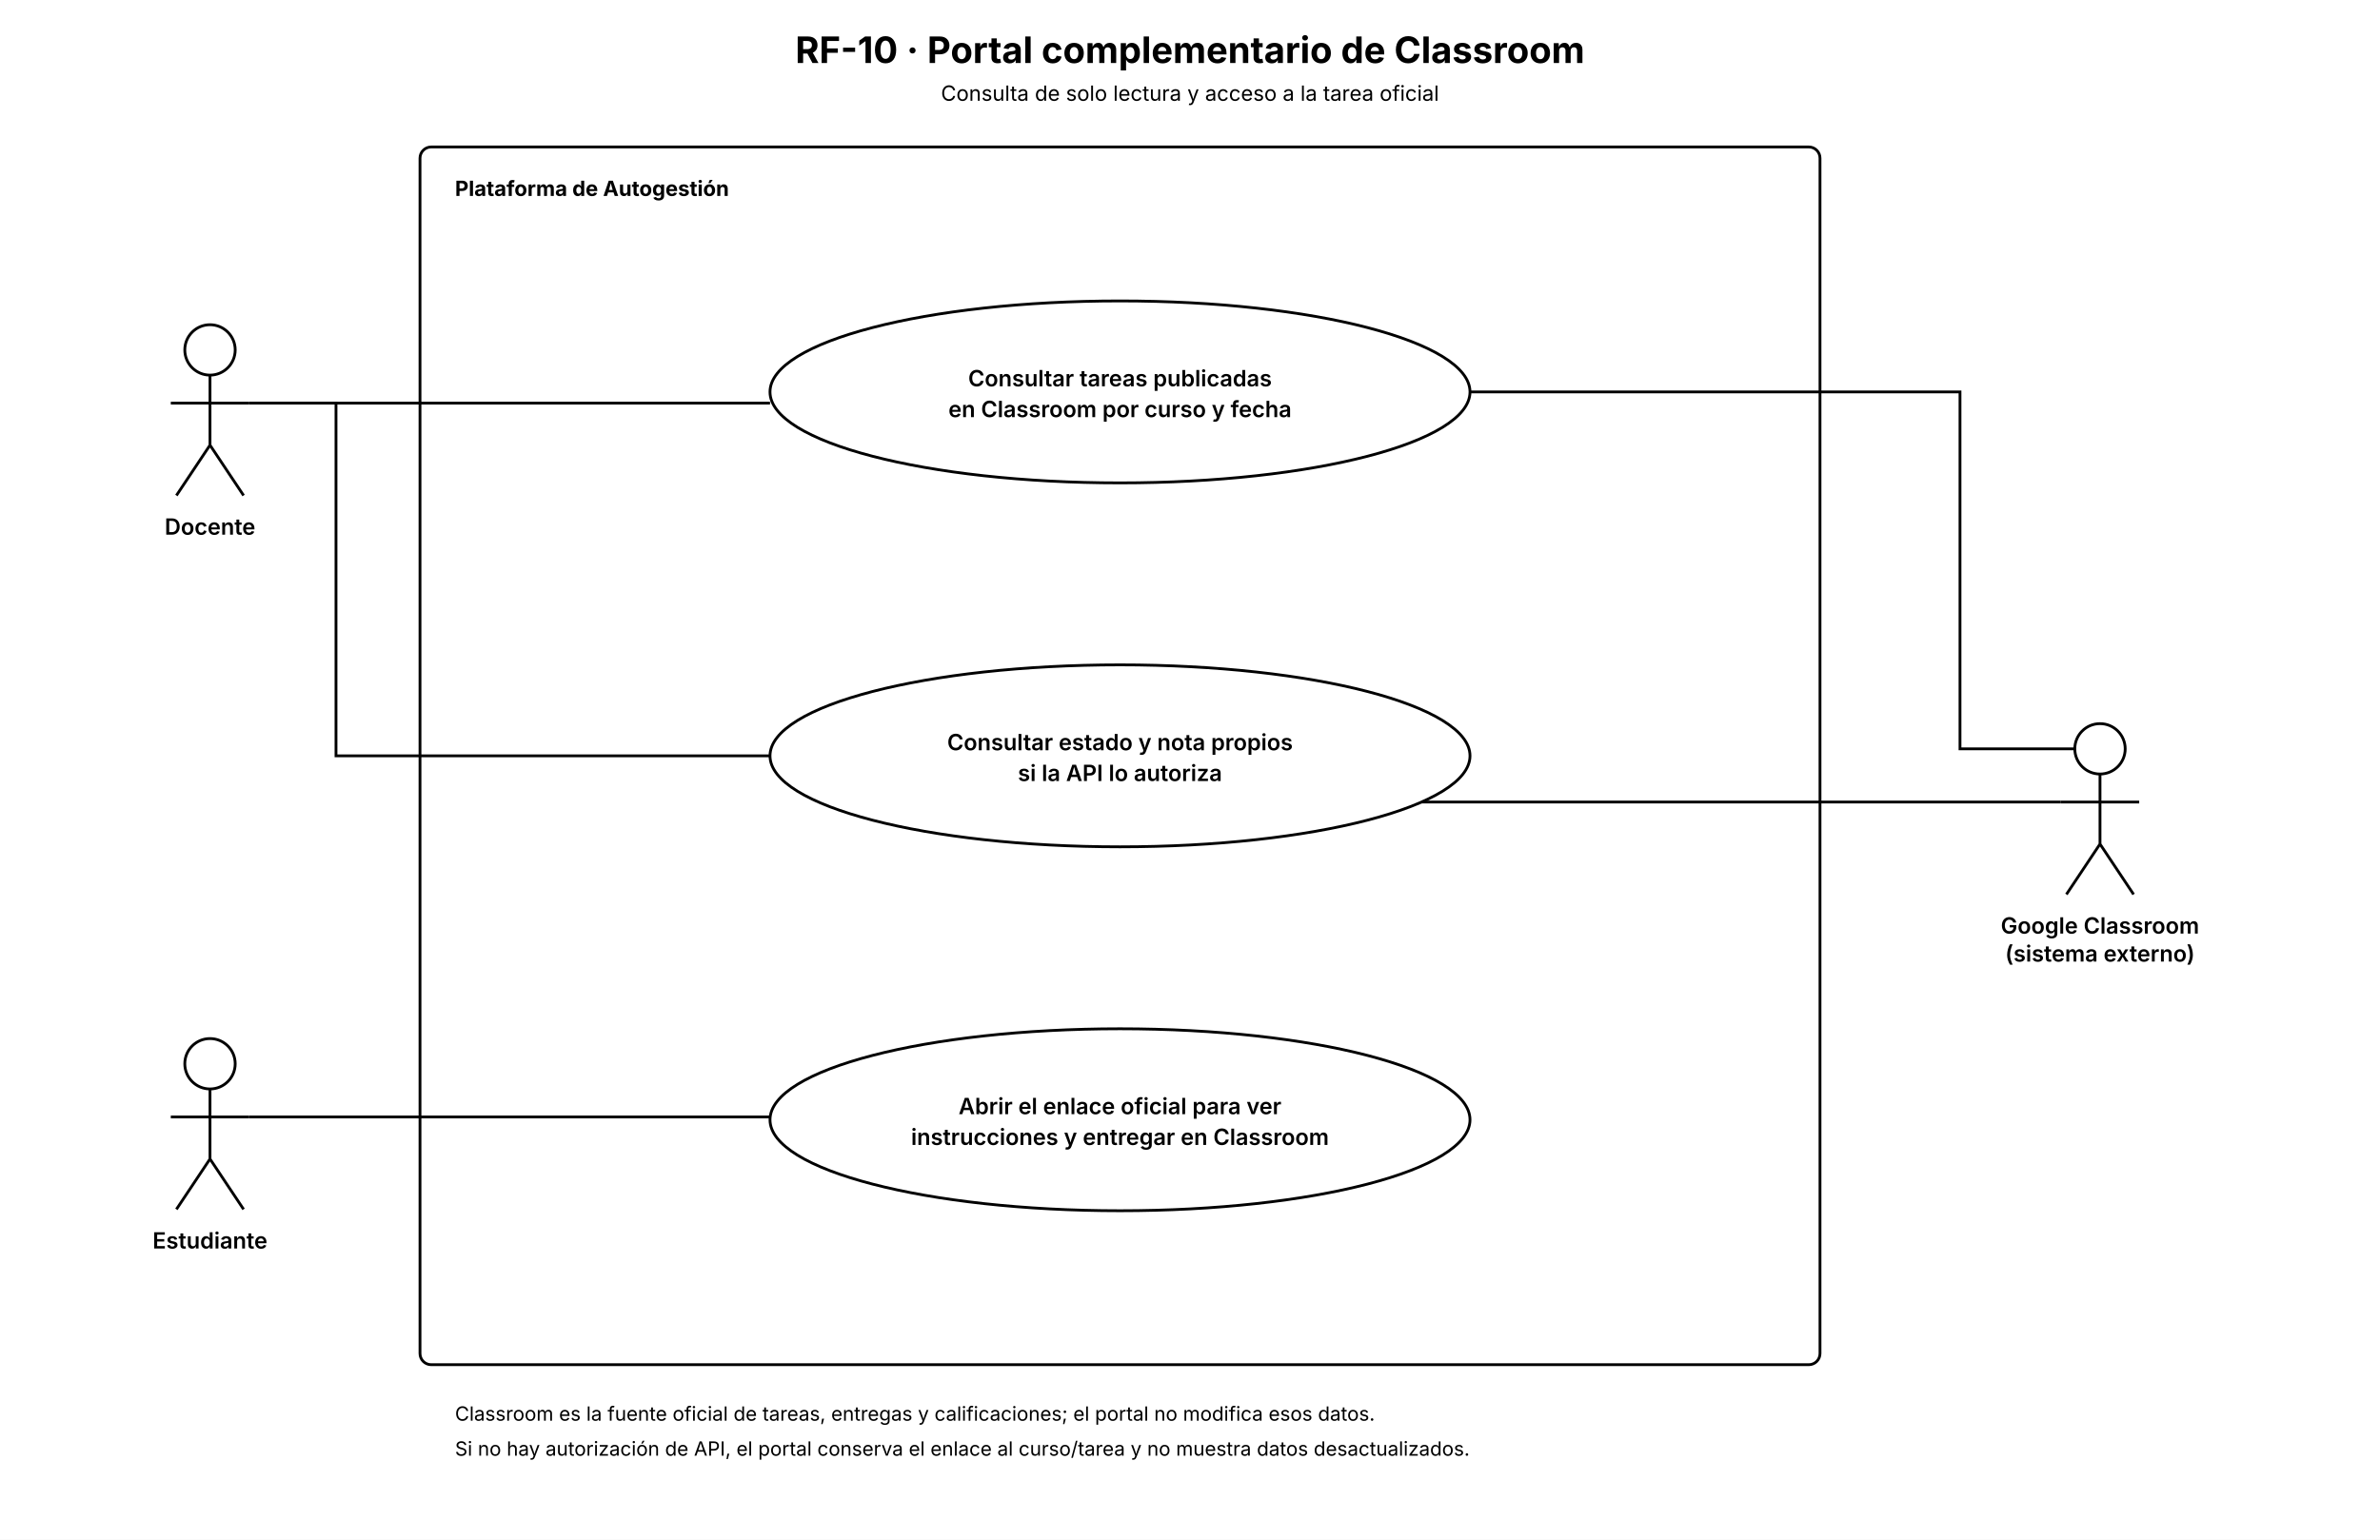
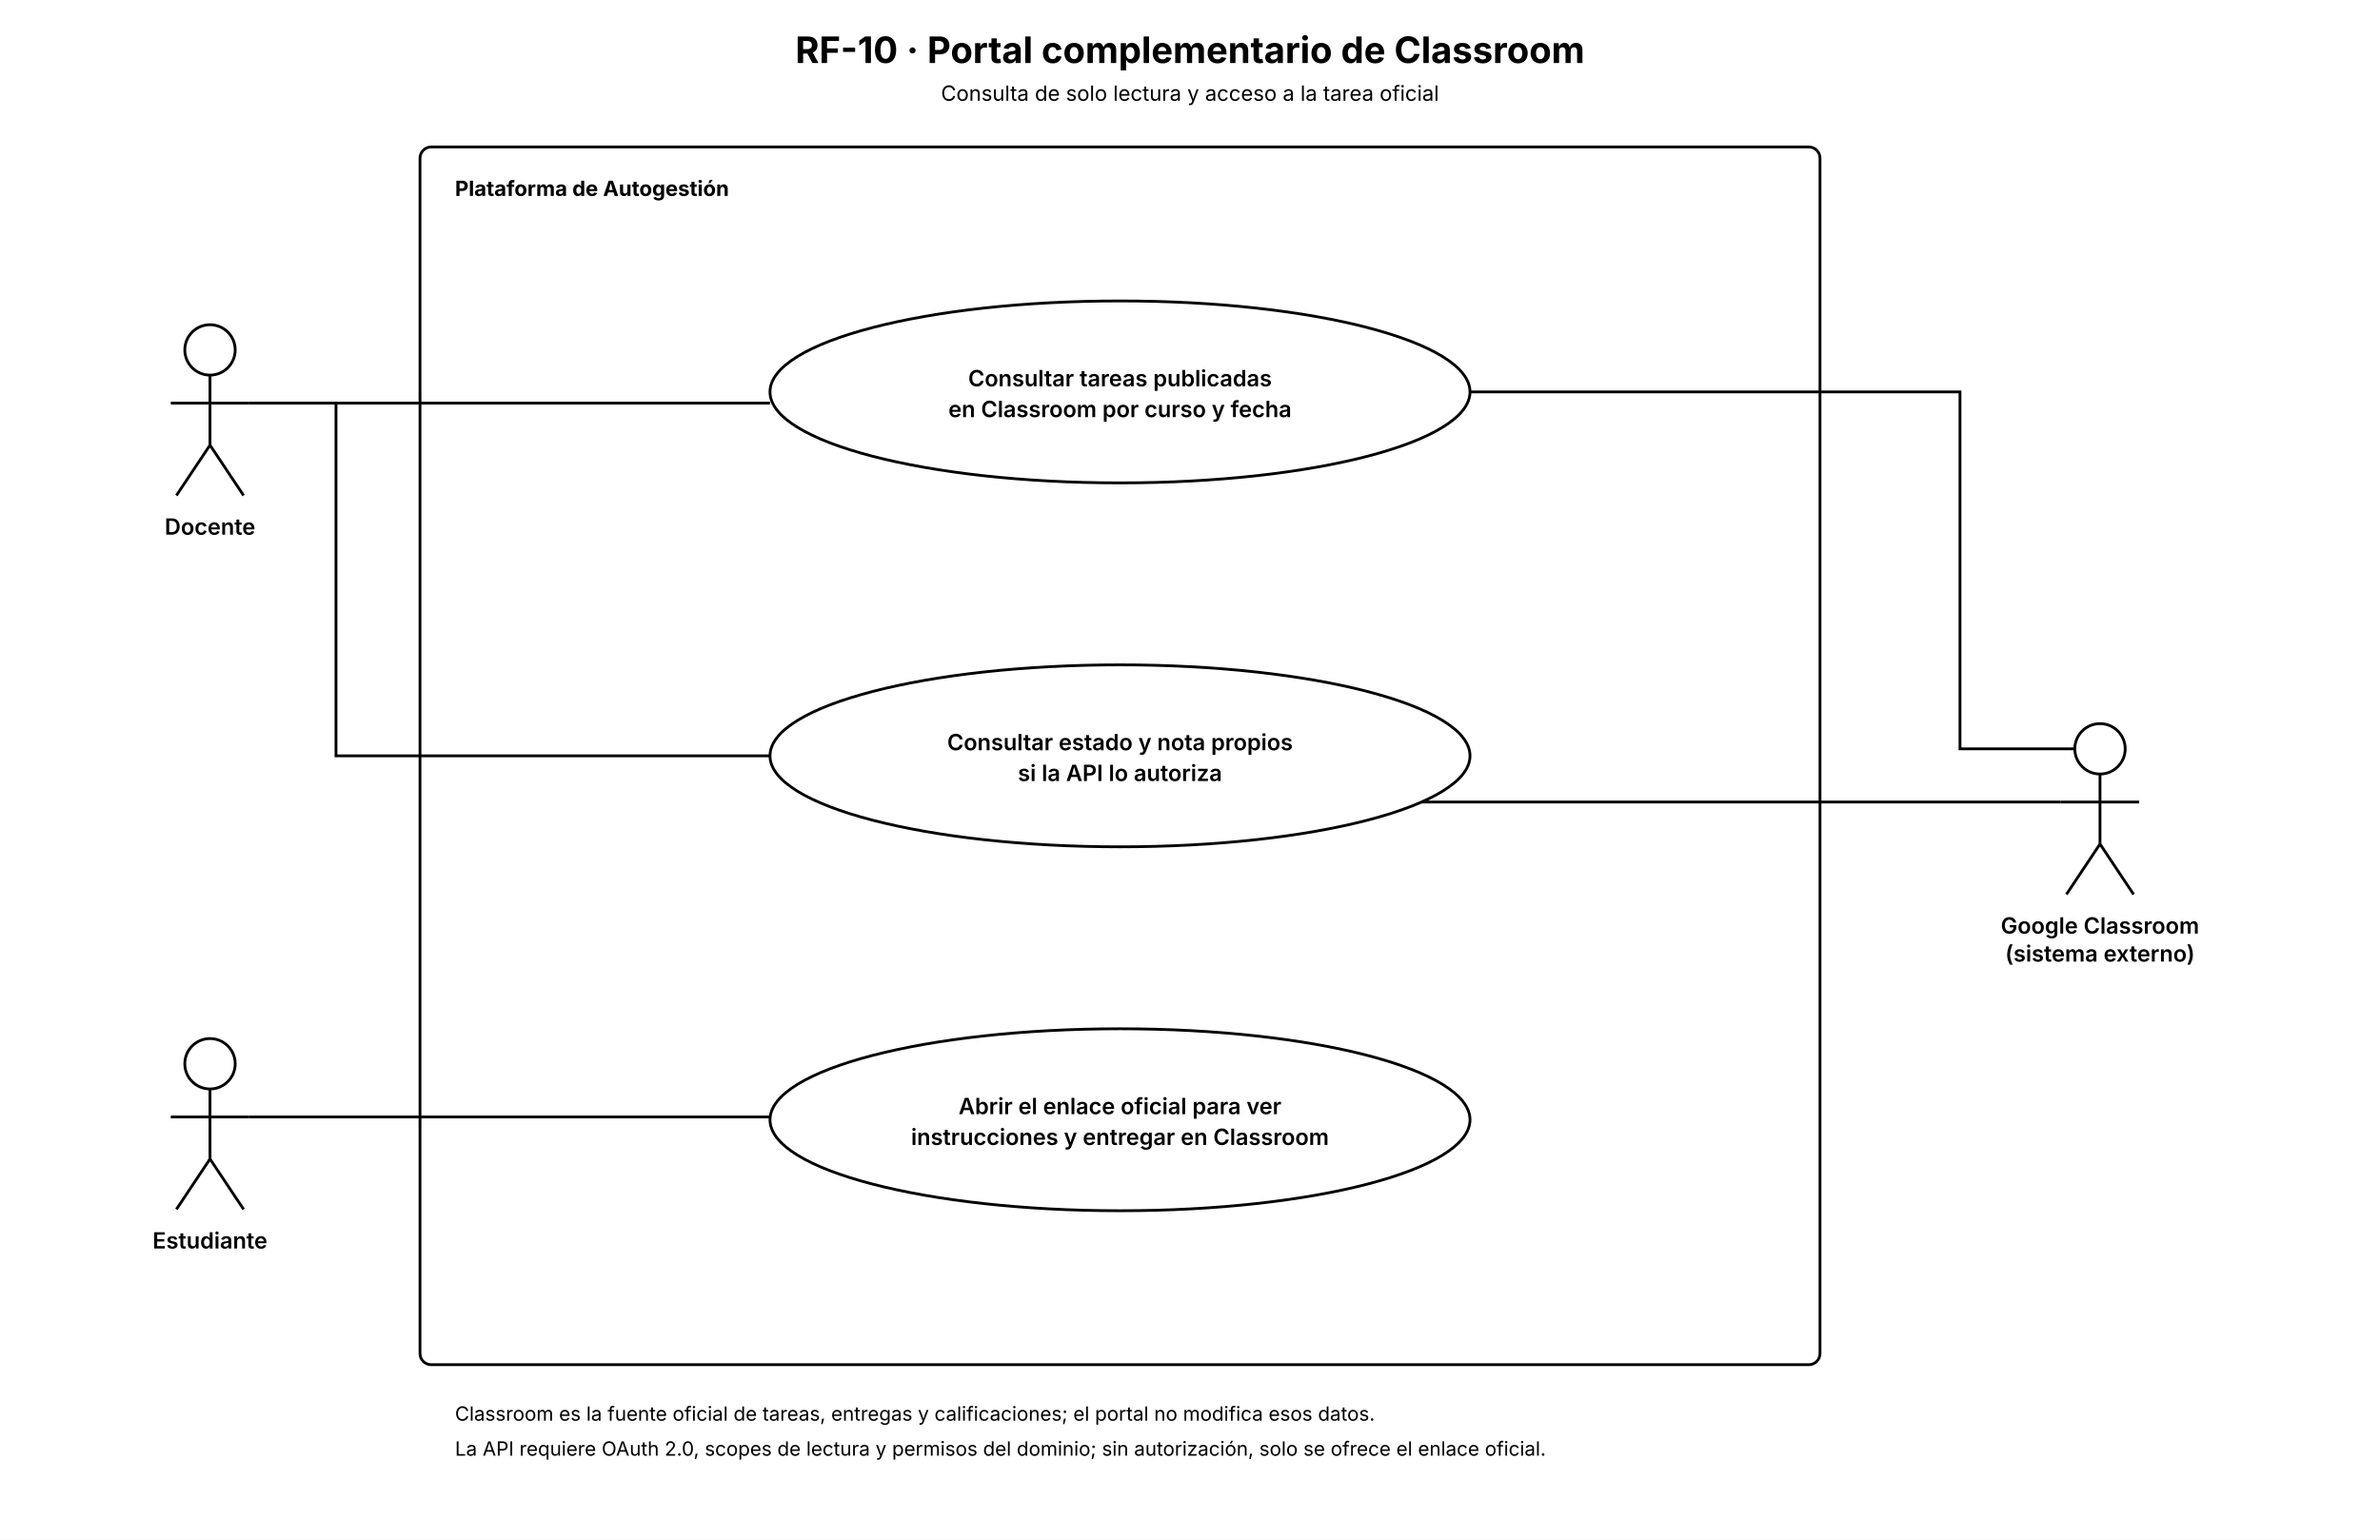
<svg xmlns="http://www.w3.org/2000/svg" width="1700" height="1100" viewBox="0 0 1700 1100" role="img" aria-labelledby="title desc">
  <defs>
    <style>text{font-family:Inter,Arial,sans-serif;fill:#000}.heading{font-size:26px;font-weight:700}.subheading{font-size:15px}.system,.usecase{fill:#fff;stroke:#000;stroke-width:2}.label{font-size:16px;font-weight:600;text-anchor:middle}.actor-line{fill:none;stroke:#000;stroke-width:2}.actor-name{font-size:16px;font-weight:600;text-anchor:middle}.note{font-size:14px}</style>
  </defs>
  <rect width="1700" height="1100" fill="#fff" />
  <text class="heading" x="850" y="45" text-anchor="middle">RF-10 · Portal complementario de Classroom</text>
  <text class="subheading" x="850" y="72" text-anchor="middle">Consulta de solo lectura y acceso a la tarea oficial</text>
  <rect class="system" x="300" y="105" width="1000" height="870" rx="8" />
  <text x="325" y="140" font-size="15" font-weight="700">Plataforma de Autogestión</text>
  <g class="actor-line">
    <path d="M178 288H550" />
    <path d="M178 288H240V540H550" />
    <path d="M178 798H550" />
    <path d="M1482 535H1400V280H1050" />
    <path d="M1472 573H1015" />
  </g>
  <g>
    <ellipse class="usecase" cx="800" cy="280" rx="250" ry="65" />
    <text class="label" x="800" y="276">Consultar tareas publicadas</text>
    <text class="label" x="800" y="298">en Classroom por curso y fecha</text>
    <ellipse class="usecase" cx="800" cy="540" rx="250" ry="65" />
    <text class="label" x="800" y="536">Consultar estado y nota propios</text>
    <text class="label" x="800" y="558">si la API lo autoriza</text>
    <ellipse class="usecase" cx="800" cy="800" rx="250" ry="65" />
    <text class="label" x="800" y="796">Abrir el enlace oficial para ver</text>
    <text class="label" x="800" y="818">instrucciones y entregar en Classroom</text>
  </g>
  <g transform="translate(150 250)">
    <circle class="actor-line" cx="0" cy="0" r="18" />
    <path class="actor-line" d="M0 18V68M-28 38H28M0 68L-24 104M0 68L24 104" />
    <text class="actor-name" x="0" y="132">Docente</text>
  </g>
  <g transform="translate(150 760)">
    <circle class="actor-line" cx="0" cy="0" r="18" />
    <path class="actor-line" d="M0 18V68M-28 38H28M0 68L-24 104M0 68L24 104" />
    <text class="actor-name" x="0" y="132">Estudiante</text>
  </g>
  <g transform="translate(1500 535)">
    <circle class="actor-line" cx="0" cy="0" r="18" />
    <path class="actor-line" d="M0 18V68M-28 38H28M0 68L-24 104M0 68L24 104" />
    <text class="actor-name" x="0" y="132">Google Classroom</text>
    <text class="actor-name" x="0" y="152">(sistema externo)</text>
  </g>
  <text class="note" x="325" y="1015">Classroom es la fuente oficial de tareas, entregas y calificaciones; el portal no modifica esos datos.</text>
-   <text class="note" x="325" y="1040">Si no hay autorización de API, el portal conserva el enlace al curso/tarea y no muestra datos desactualizados.</text>
+   <text class="note" x="325" y="1040">La API requiere OAuth 2.0, scopes de lectura y permisos del dominio; sin autorización, solo se ofrece el enlace oficial.</text>
</svg>
